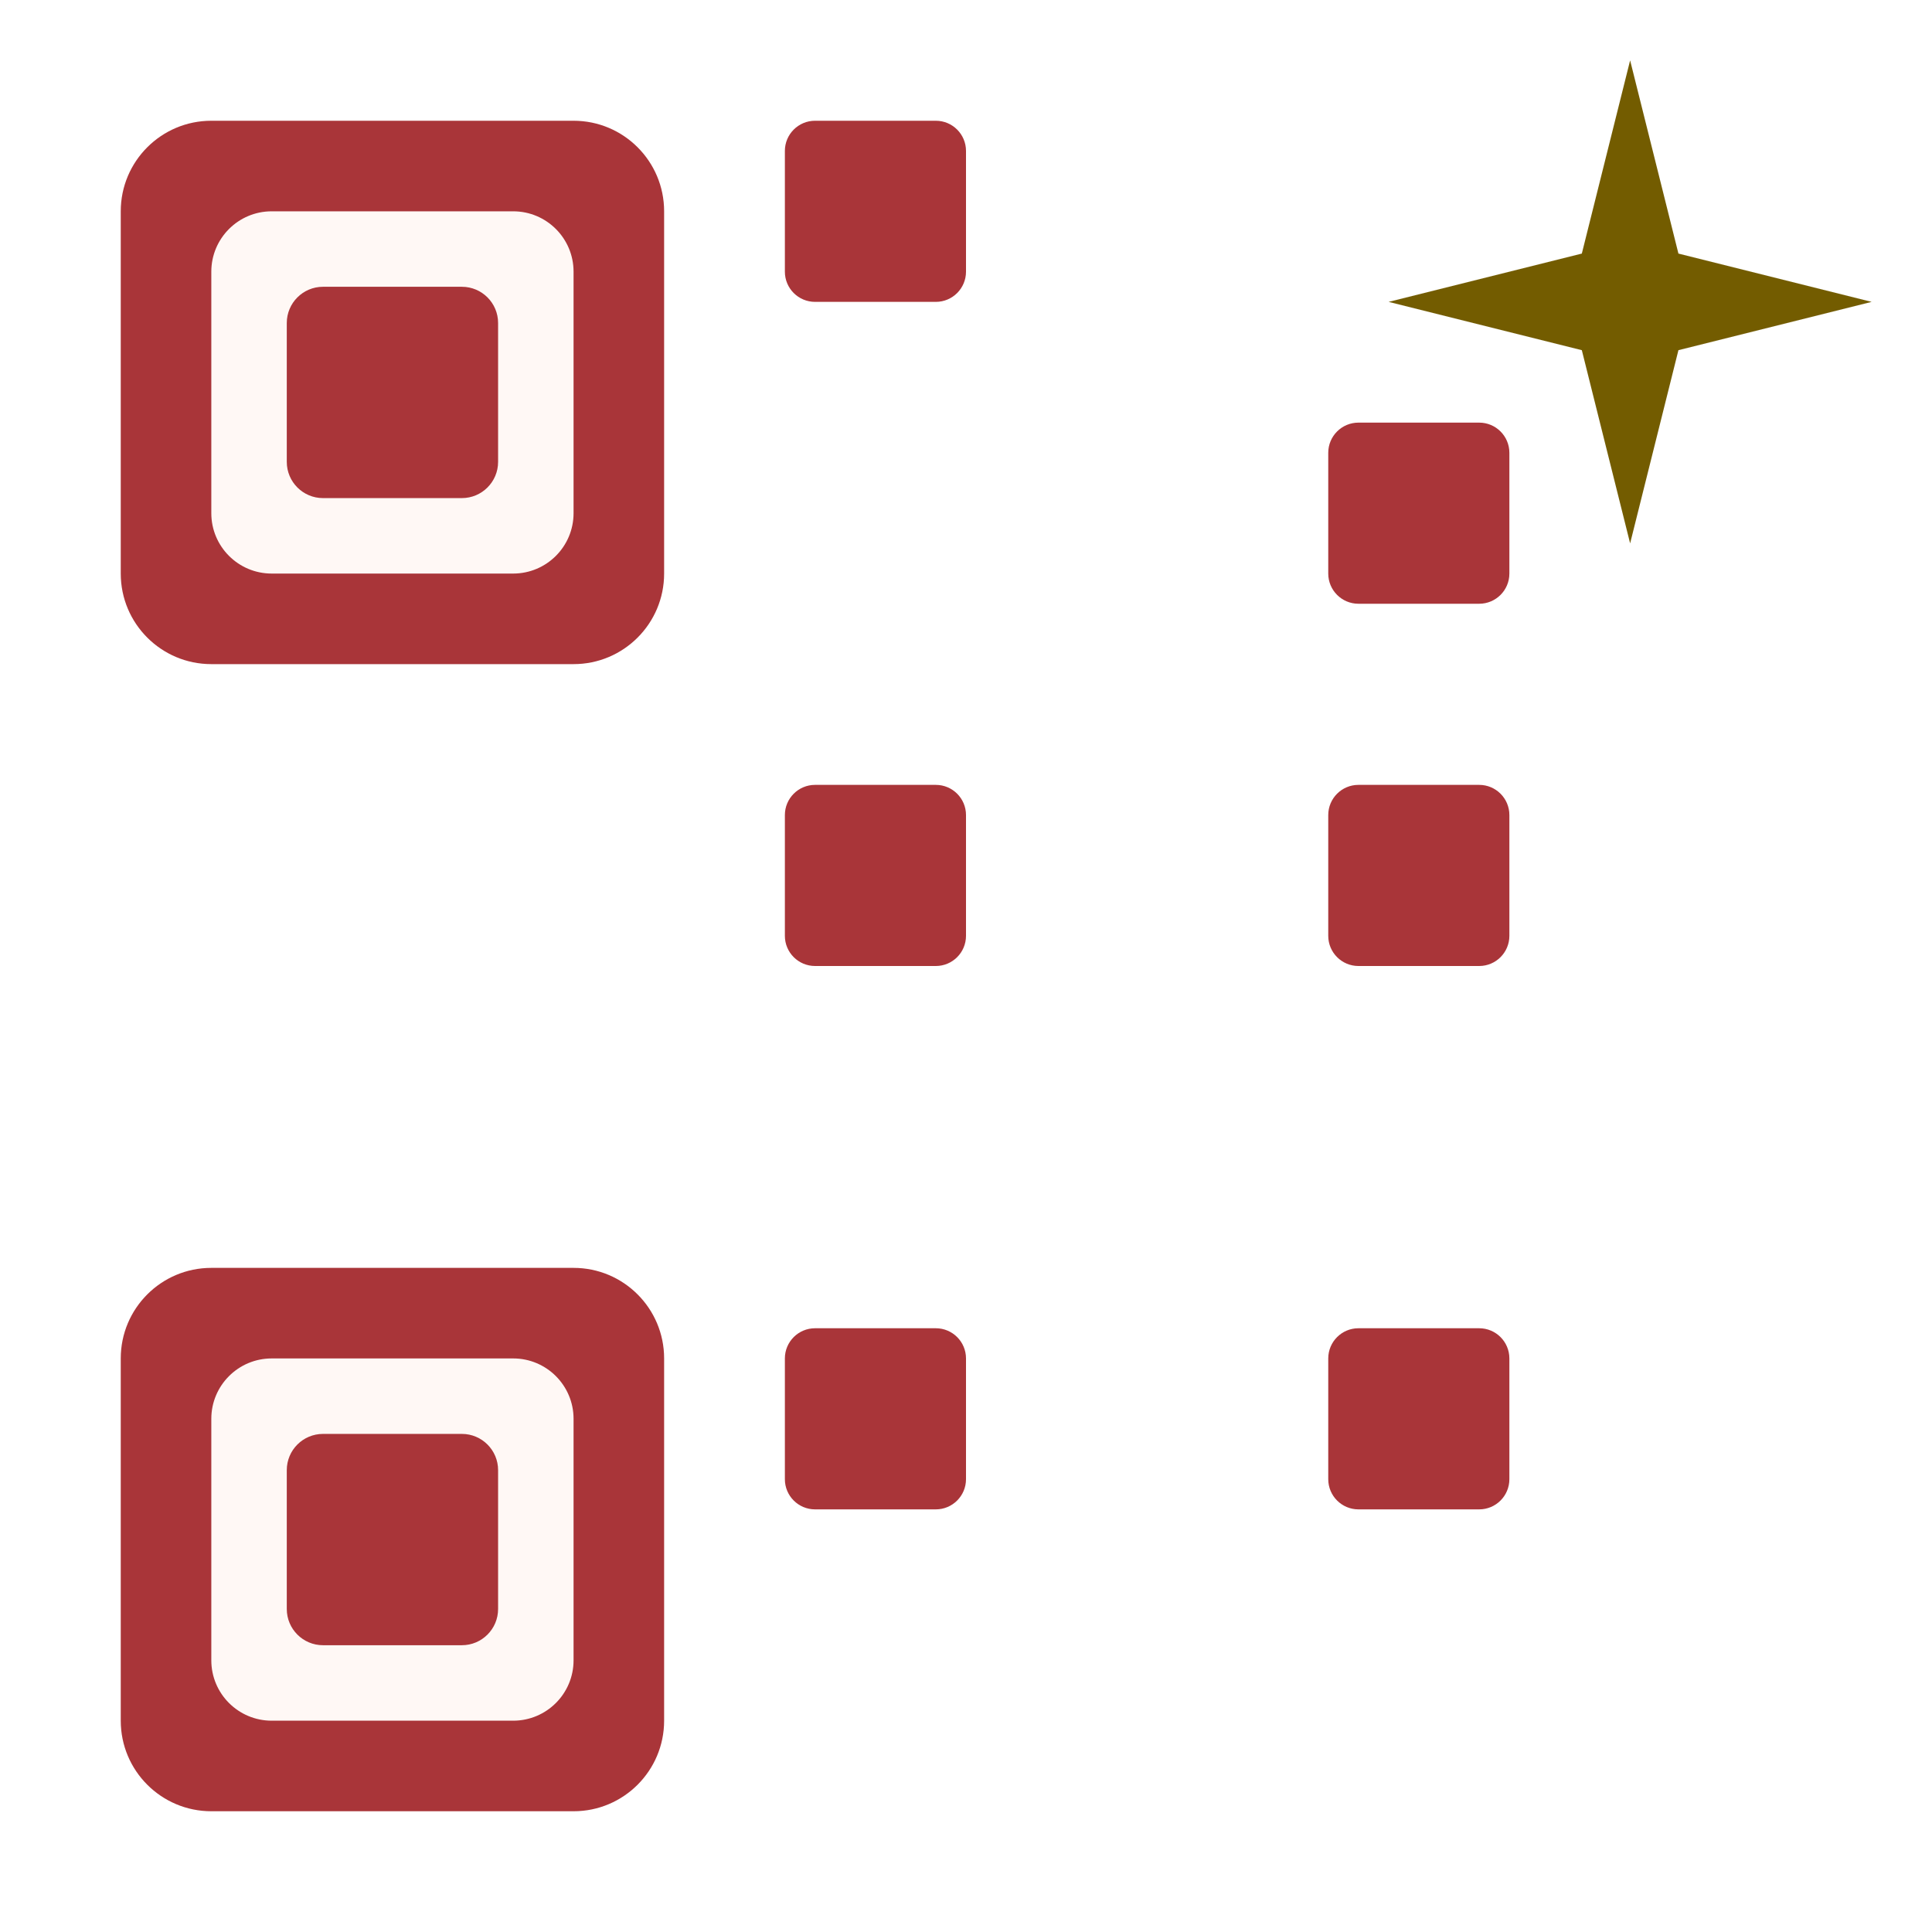
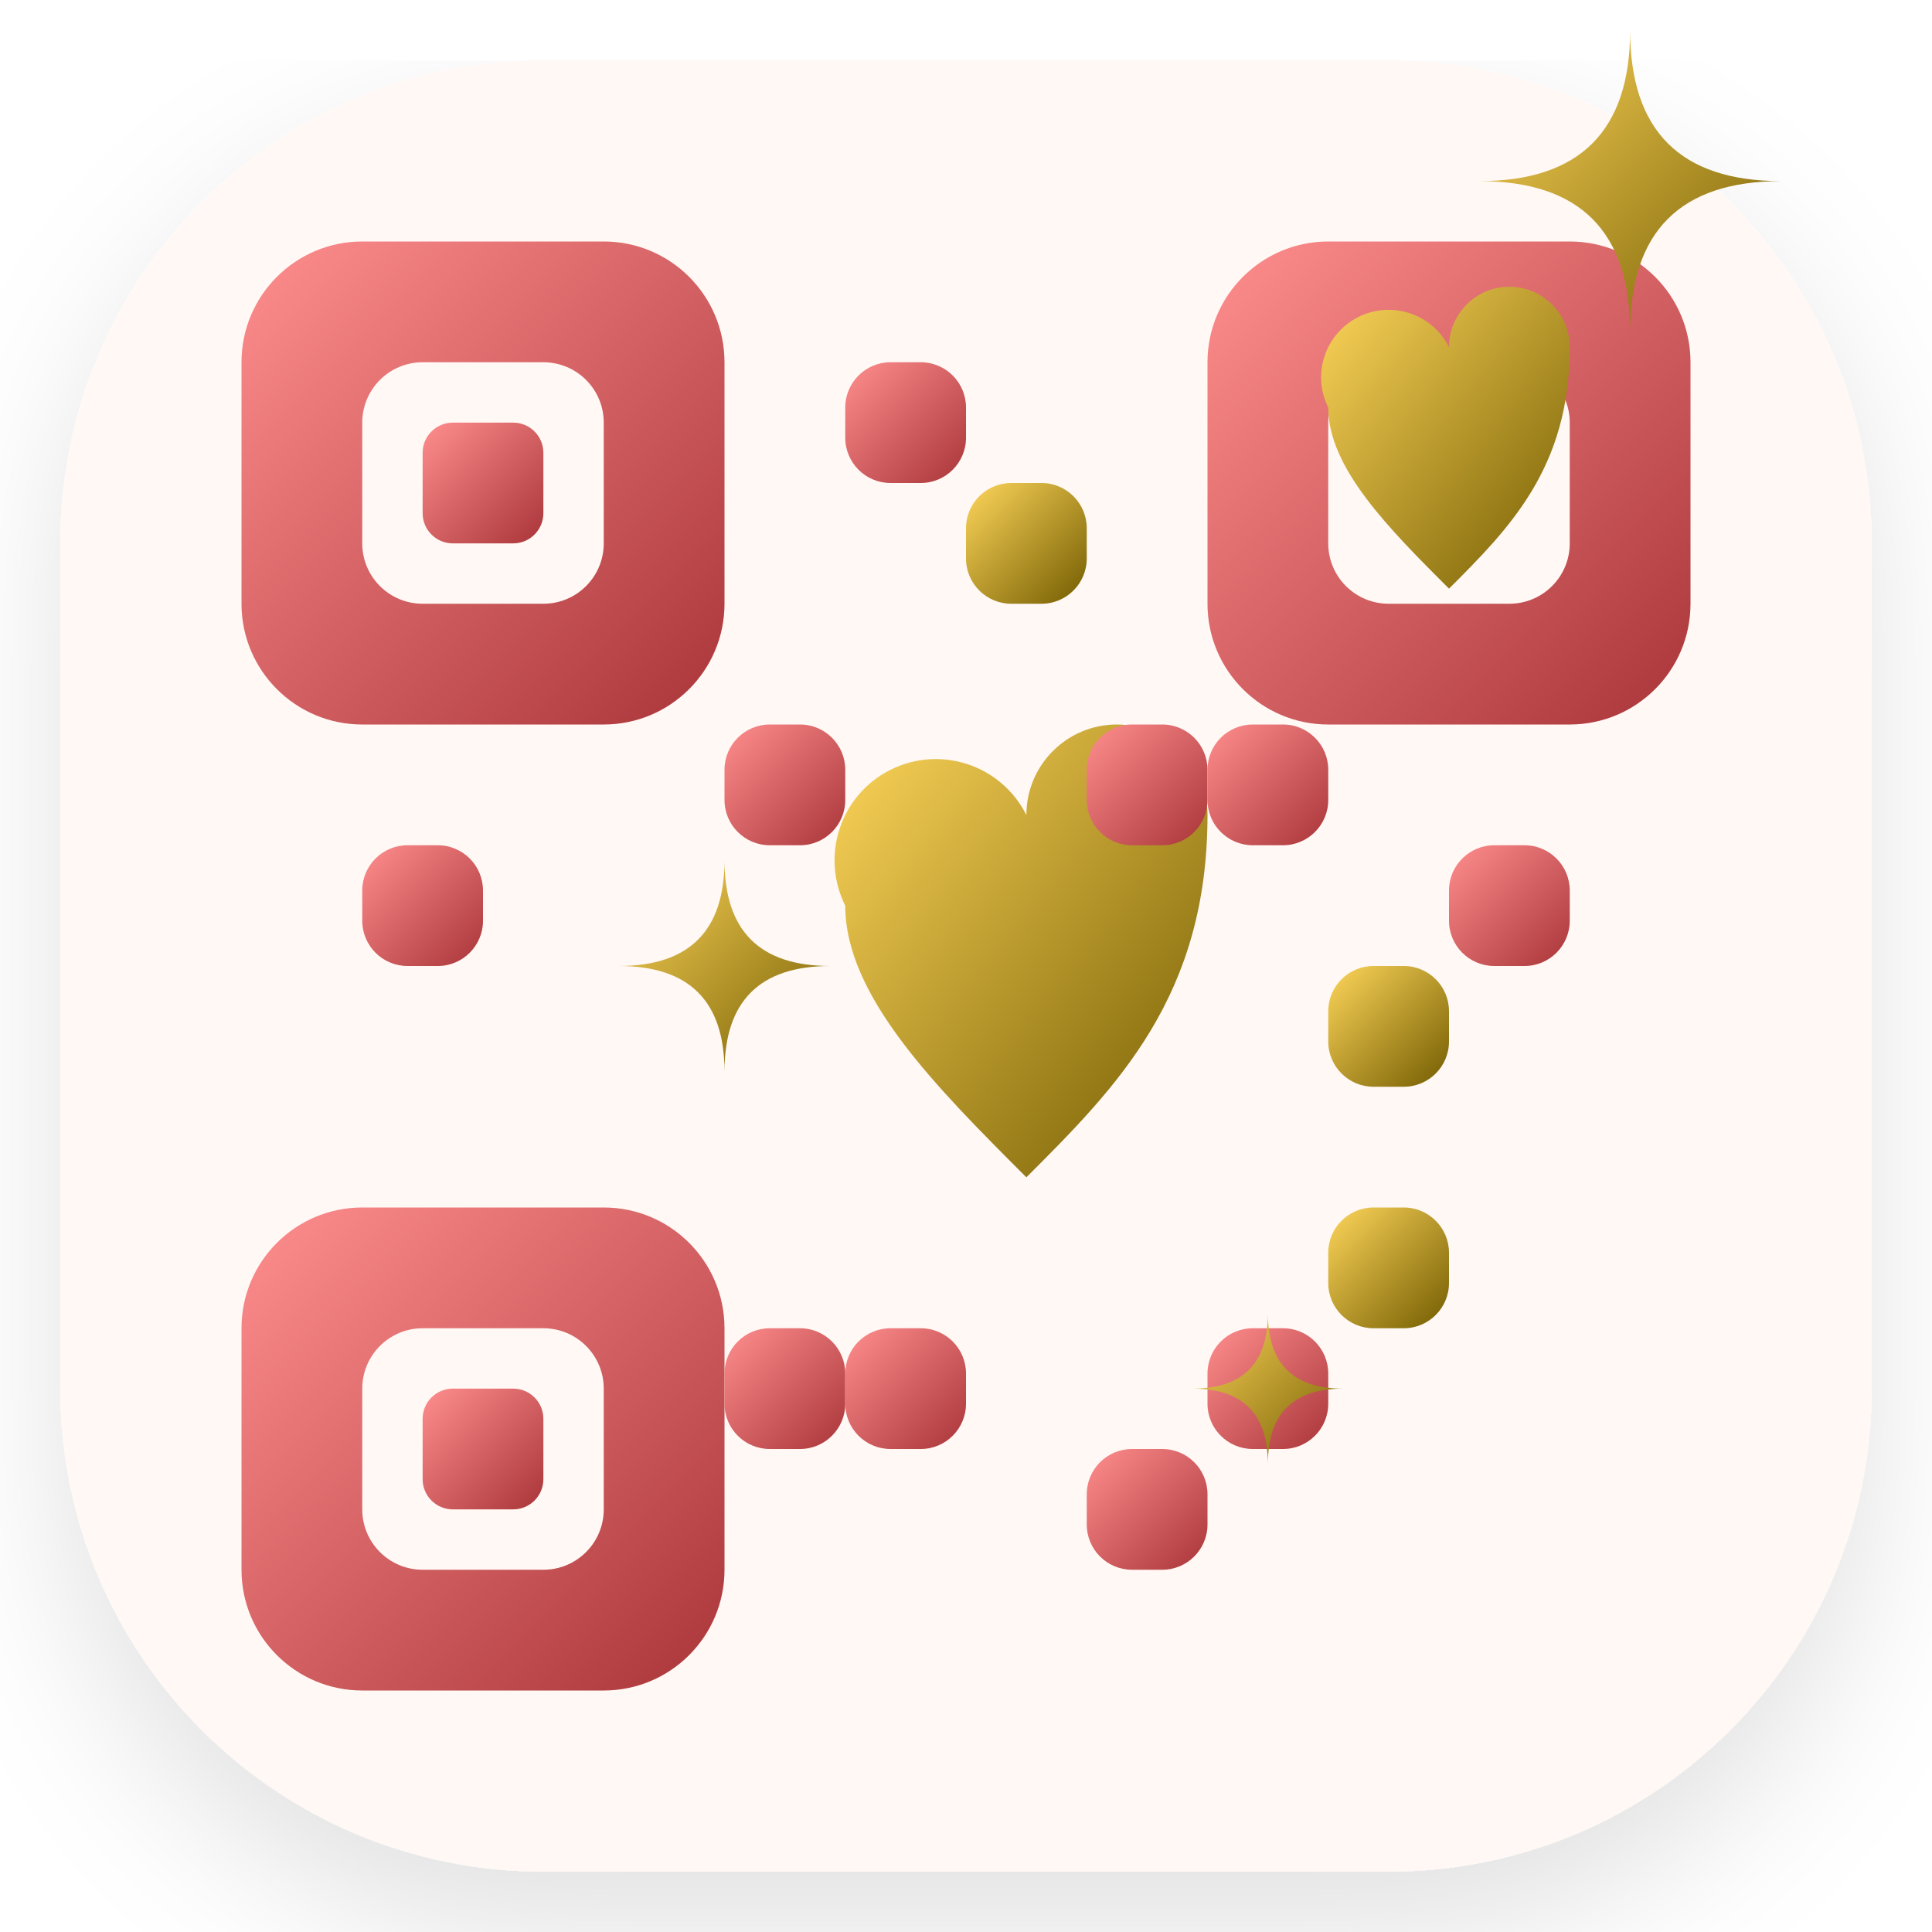
- <svg xmlns="http://www.w3.org/2000/svg" width="32" height="32" viewBox="0 0 32 32">
-   <rect x="2" y="2" width="9" height="9" rx="1.5" fill="#a93539" />
-   <rect x="3.5" y="3.5" width="6" height="6" rx="1" fill="#fff8f5" />
-   <rect x="4.75" y="4.75" width="3.5" height="3.5" rx="0.6" fill="#a93539" />
-   <rect x="2" y="21" width="9" height="9" rx="1.5" fill="#a93539" />
-   <rect x="3.5" y="22.5" width="6" height="6" rx="1" fill="#fff8f5" />
-   <rect x="4.75" y="23.75" width="3.5" height="3.5" rx="0.6" fill="#a93539" />
-   <rect x="13" y="2" width="3" height="3" rx="0.5" fill="#a93539" />
-   <rect x="13" y="13" width="3" height="3" rx="0.5" fill="#a93539" />
-   <rect x="22" y="13" width="3" height="3" rx="0.5" fill="#a93539" />
-   <rect x="13" y="22" width="3" height="3" rx="0.5" fill="#a93539" />
-   <rect x="22" y="22" width="3" height="3" rx="0.5" fill="#a93539" />
-   <rect x="22" y="7" width="3" height="3" rx="0.5" fill="#a93539" />
-   <path d="M27 1 L27.8 4.2 L31 5 L27.8 5.8 L27 9 L26.2 5.8 L23 5 L26.2 4.2 Z" fill="#735c00" />
+ <svg xmlns="http://www.w3.org/2000/svg" width="64" height="64" viewBox="0 0 64 64">
+   <defs>
+     <linearGradient id="coral-grad" x1="0%" y1="0%" x2="100%" y2="100%">
+       <stop offset="0%" stop-color="#FF8E8E" />
+       <stop offset="100%" stop-color="#a93539" />
+     </linearGradient>
+     <linearGradient id="gold-grad" x1="0%" y1="0%" x2="100%" y2="100%">
+       <stop offset="0%" stop-color="#fed65b" />
+       <stop offset="100%" stop-color="#735c00" />
+     </linearGradient>
+     <filter id="shadow" x="-20%" y="-20%" width="140%" height="140%">
+       <feDropShadow dx="0" dy="2" stdDeviation="2.5" flood-color="#1e1b18" flood-opacity="0.12" />
+     </filter>
+   </defs>
+   <rect x="2" y="2" width="60" height="60" rx="16" fill="#fff8f5" filter="url(#shadow)" />
+   <rect x="8" y="8" width="16" height="16" rx="4" fill="url(#coral-grad)" />
+   <rect x="12" y="12" width="8" height="8" rx="2" fill="#fff8f5" />
+   <rect x="14" y="14" width="4" height="4" rx="1" fill="url(#coral-grad)" />
+   <rect x="8" y="40" width="16" height="16" rx="4" fill="url(#coral-grad)" />
+   <rect x="12" y="44" width="8" height="8" rx="2" fill="#fff8f5" />
+   <rect x="14" y="46" width="4" height="4" rx="1" fill="url(#coral-grad)" />
+   <rect x="40" y="8" width="16" height="16" rx="4" fill="url(#coral-grad)" />
+   <rect x="44" y="12" width="8" height="8" rx="2" fill="#fff8f5" />
+   <path d="M 48 19.5 C 46 17.5 44 15.5 44 13.5 A 2 2 0 0 1 48 11.5 A 2 2 0 0 1 52 11.5 C 52 15.5 50 17.5 48 19.5 Z" fill="url(#gold-grad)" />
+   <path d="M 34 39 C 31 36 28 33 28 30 A 3 3 0 0 1 34 27 A 3 3 0 0 1 40 27 C 40 33 37 36 34 39 Z" fill="url(#gold-grad)" />
+   <rect x="28" y="12" width="4" height="4" rx="1.5" fill="url(#coral-grad)" />
+   <rect x="32" y="16" width="4" height="4" rx="1.5" fill="url(#gold-grad)" />
+   <rect x="12" y="28" width="4" height="4" rx="1.5" fill="url(#coral-grad)" />
+   <rect x="24" y="24" width="4" height="4" rx="1.5" fill="url(#coral-grad)" />
+   <rect x="36" y="24" width="4" height="4" rx="1.5" fill="url(#coral-grad)" />
+   <rect x="40" y="24" width="4" height="4" rx="1.5" fill="url(#coral-grad)" />
+   <rect x="48" y="28" width="4" height="4" rx="1.5" fill="url(#coral-grad)" />
+   <rect x="44" y="32" width="4" height="4" rx="1.5" fill="url(#gold-grad)" />
+   <rect x="24" y="44" width="4" height="4" rx="1.5" fill="url(#coral-grad)" />
+   <rect x="28" y="44" width="4" height="4" rx="1.5" fill="url(#coral-grad)" />
+   <rect x="40" y="44" width="4" height="4" rx="1.5" fill="url(#coral-grad)" />
+   <rect x="44" y="40" width="4" height="4" rx="1.5" fill="url(#gold-grad)" />
+   <rect x="36" y="48" width="4" height="4" rx="1.5" fill="url(#coral-grad)" />
+   <path d="M 54 1 Q 54 6 59 6 Q 54 6 54 11 Q 54 6 49 6 Q 54 6 54 1 Z" fill="url(#gold-grad)" />
+   <path d="M 24 28.5 Q 24 32 27.5 32 Q 24 32 24 35.5 Q 24 32 20.5 32 Q 24 32 24 28.5 Z" fill="url(#gold-grad)" />
+   <path d="M 42 43.5 Q 42 46 44.5 46 Q 42 46 42 48.5 Q 42 46 39.5 46 Q 42 46 42 43.5 Z" fill="url(#gold-grad)" />
</svg>
